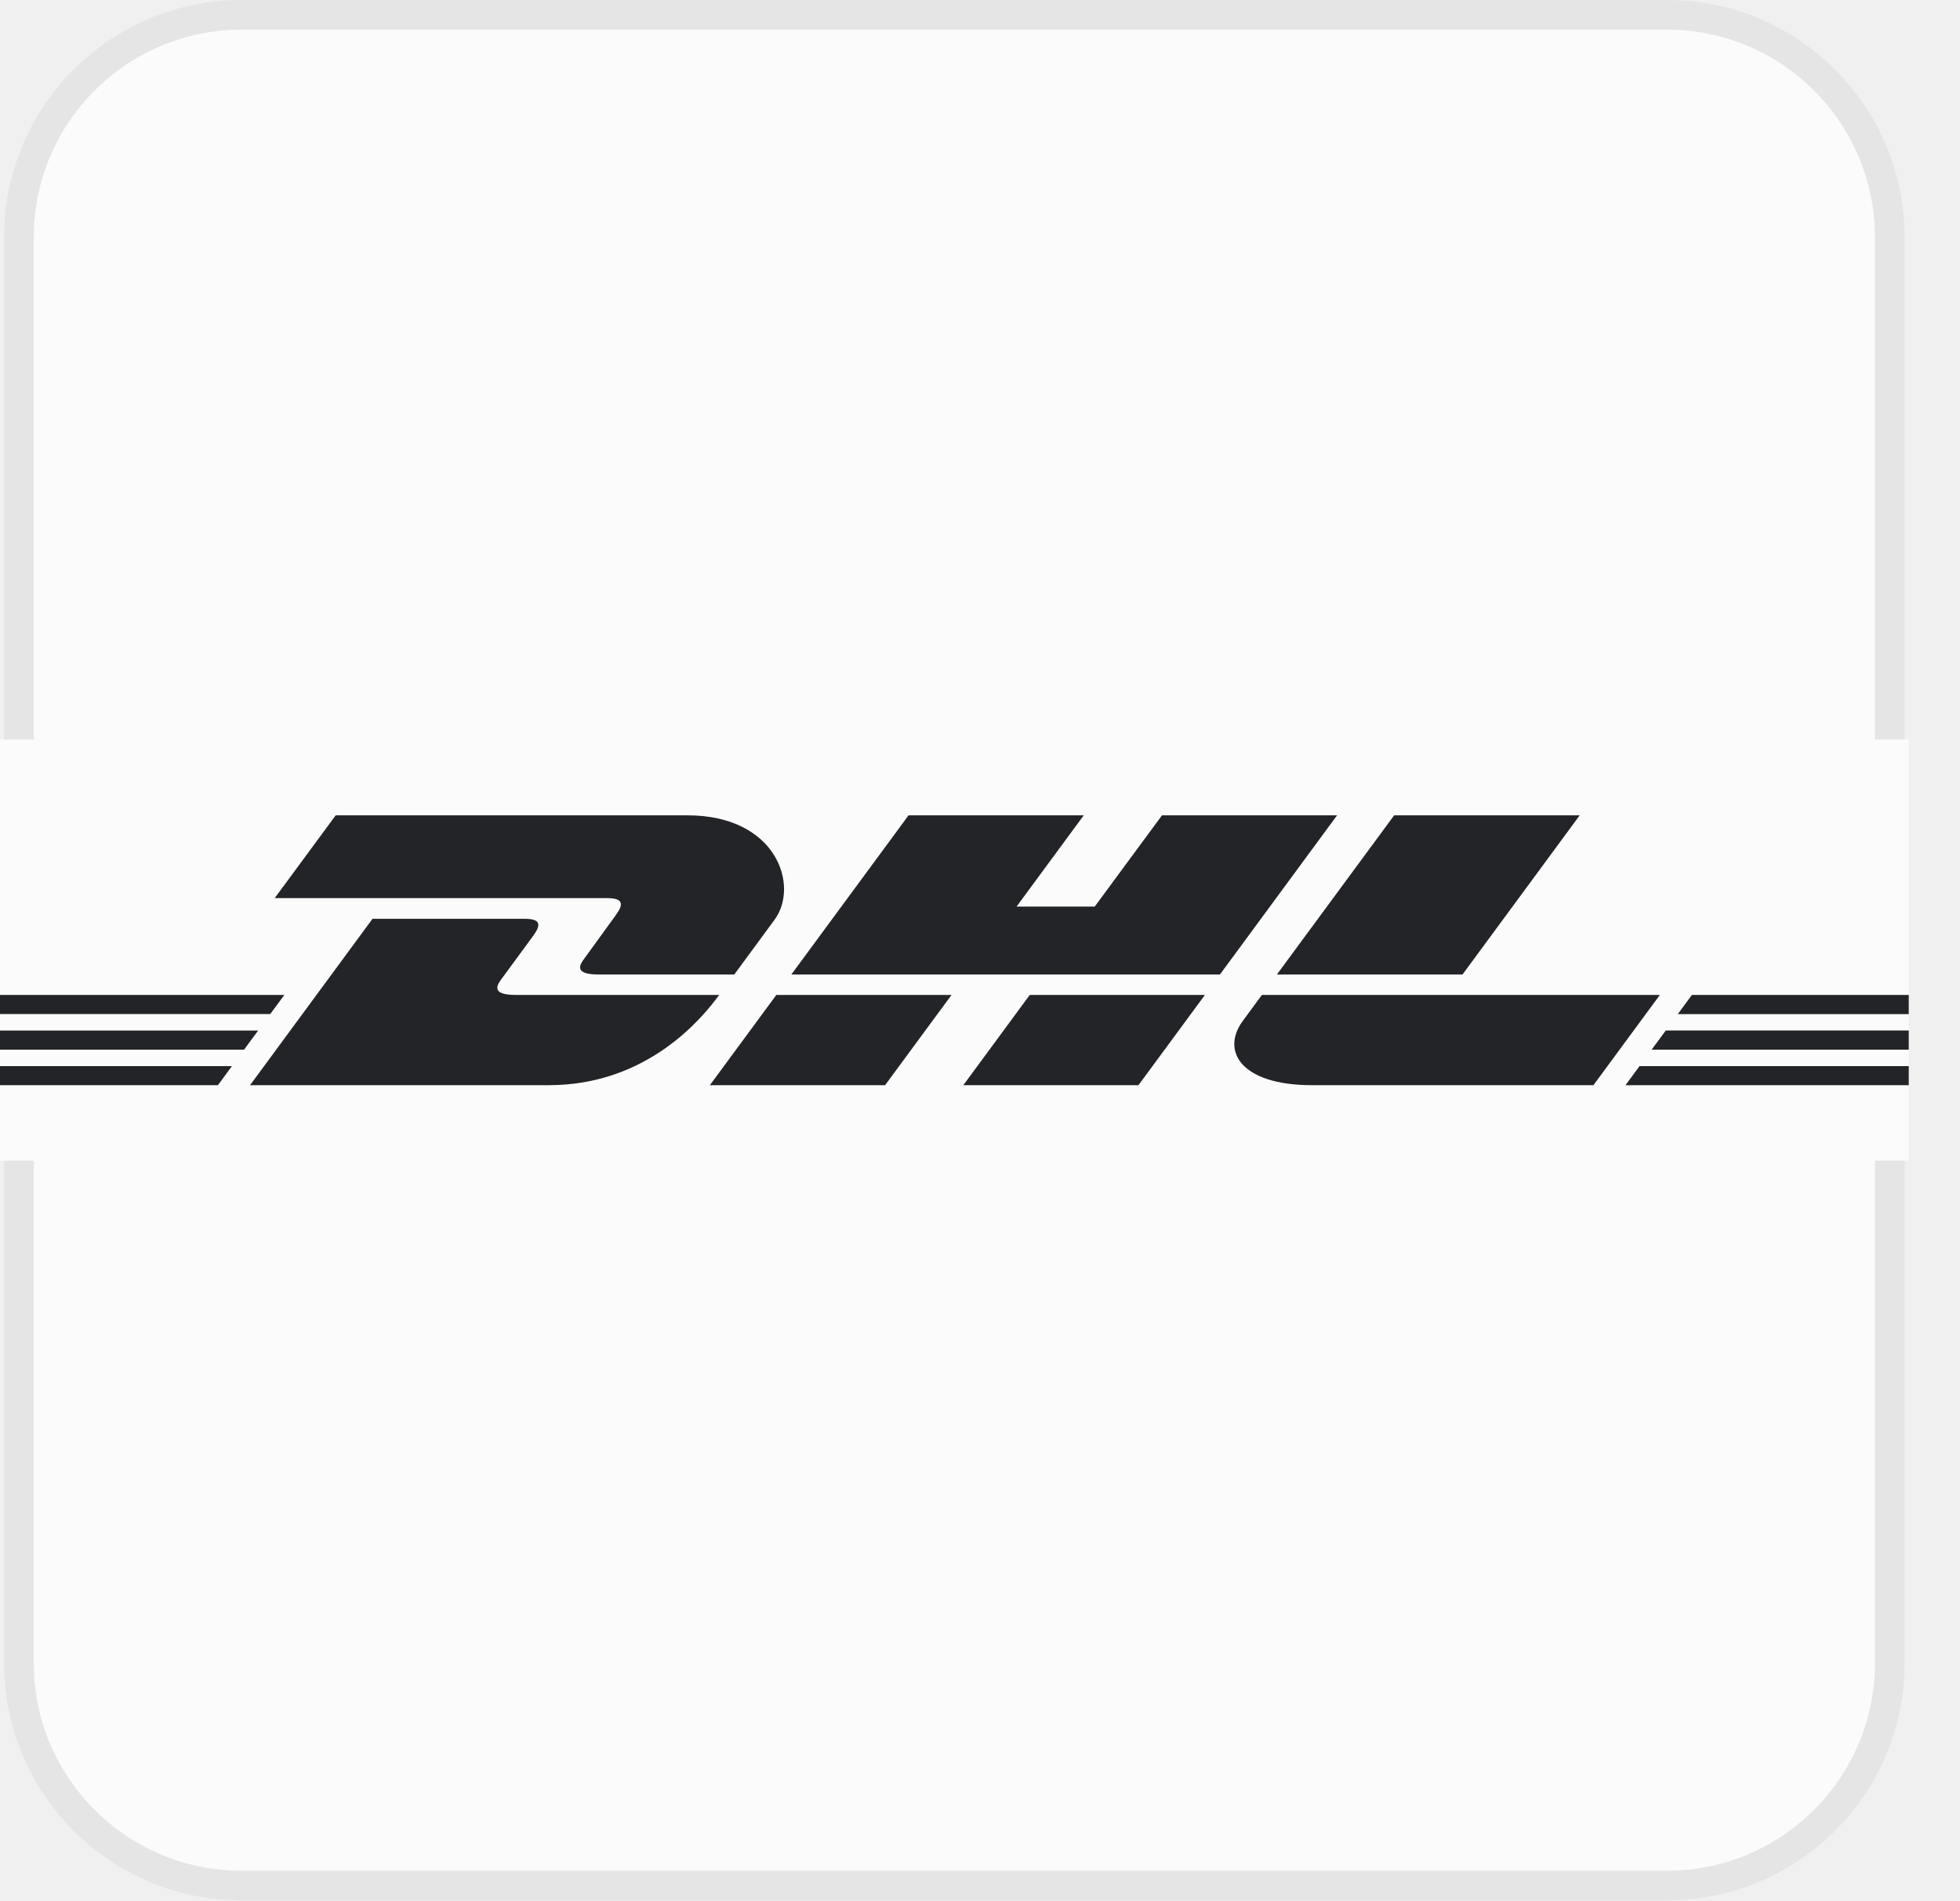
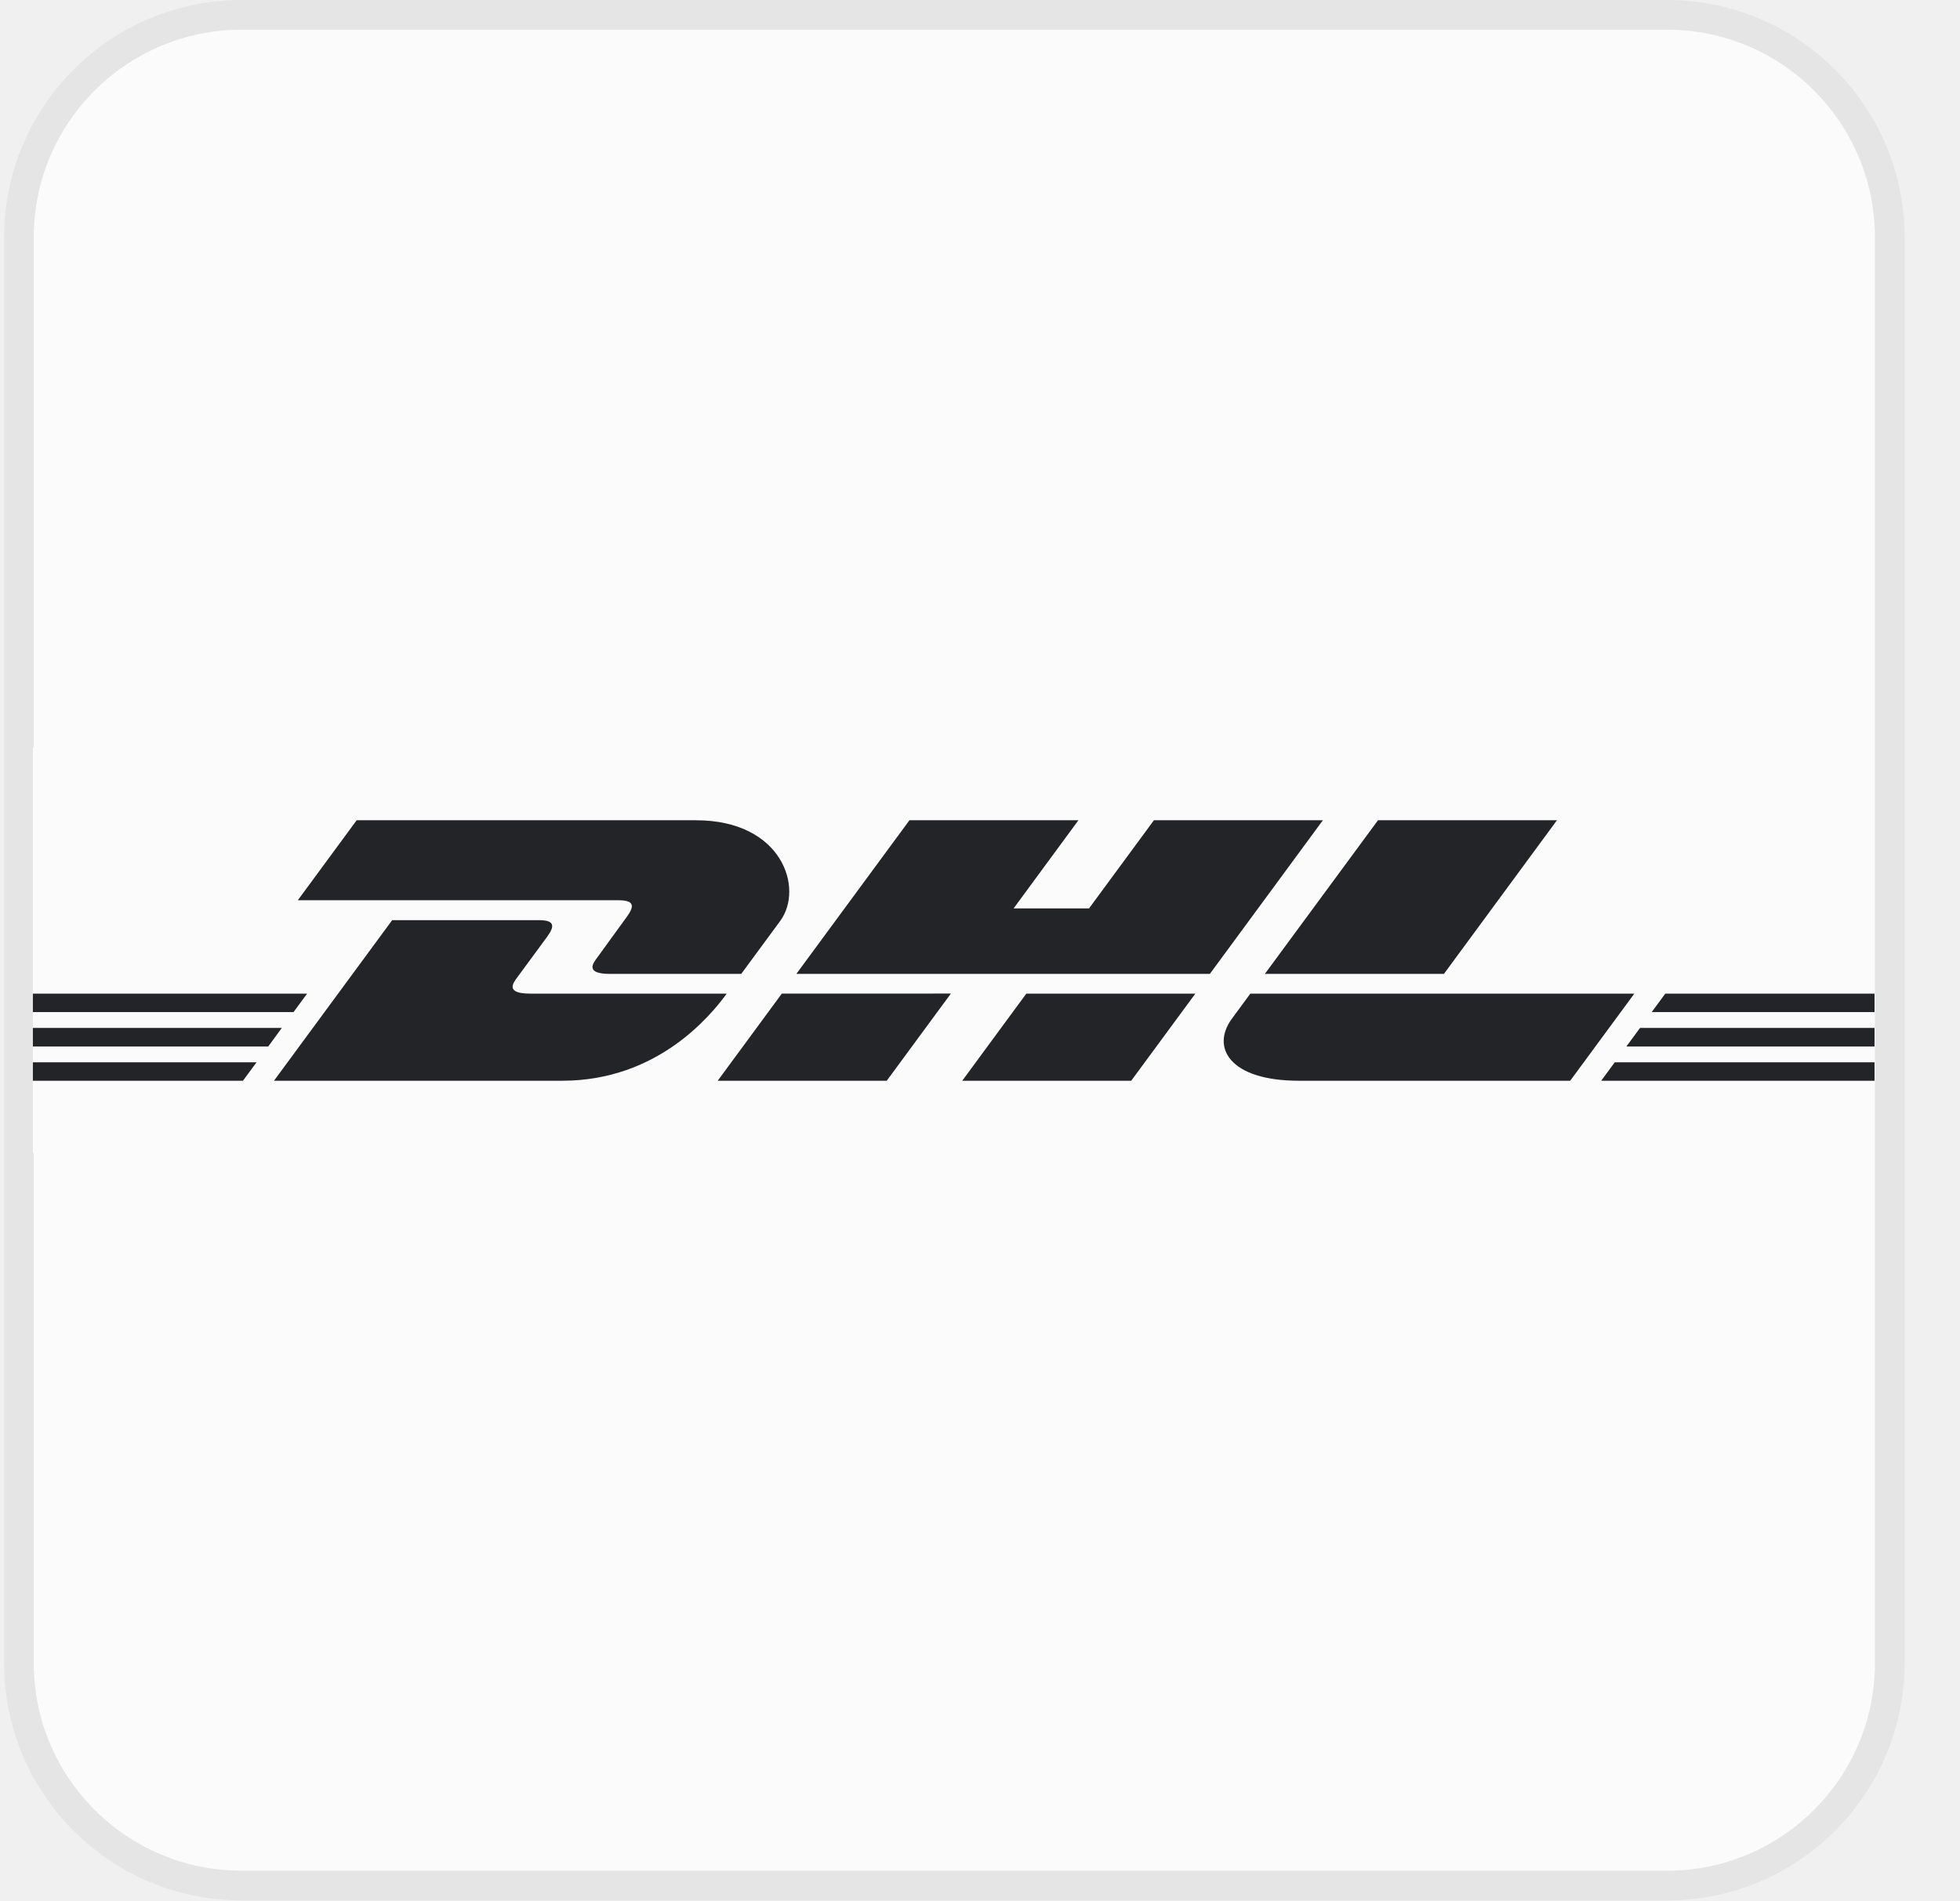
<svg xmlns="http://www.w3.org/2000/svg" width="33" height="32" viewBox="0 0 33 32" fill="none">
-   <rect x="0.318" y="0.25" width="31.5" height="31.5" rx="3.75" fill="#FBFBFB" />
-   <rect x="0.318" y="0.25" width="31.5" height="31.5" rx="3.75" stroke="#E5E5E5" stroke-width="0.5" />
-   <g clip-path="url(#clip0_588_3612)">
-     <path d="M0 19.545V12.453H32.137V19.545H0Z" fill="#FBFBFB" />
-     <path d="M10.362 15.418C10.222 15.608 9.987 15.939 9.844 16.132C9.771 16.23 9.64 16.409 10.075 16.409C10.534 16.409 12.363 16.409 12.363 16.409C12.363 16.409 12.732 15.907 13.041 15.487C13.462 14.916 13.078 13.729 11.574 13.729C10.228 13.729 5.652 13.729 5.652 13.729L4.625 15.123C4.625 15.123 9.948 15.123 10.222 15.123C10.504 15.123 10.5 15.231 10.362 15.418ZM8.681 16.753C8.246 16.753 8.377 16.574 8.45 16.476C8.593 16.283 8.832 15.956 8.972 15.765C9.11 15.578 9.114 15.471 8.831 15.471C8.558 15.471 6.272 15.471 6.272 15.471L4.21 18.273C4.21 18.273 7.893 18.273 9.239 18.273C10.899 18.273 11.824 17.144 12.109 16.753C12.109 16.753 9.141 16.753 8.681 16.753ZM11.952 18.273H14.902L16.021 16.753L13.071 16.753C13.07 16.753 11.952 18.273 11.952 18.273ZM19.564 13.729L18.432 15.265H17.116L18.247 13.729H15.297L13.324 16.409H20.54L22.512 13.729H19.564ZM16.219 18.273H19.168L20.287 16.753H17.338C17.337 16.753 16.219 18.273 16.219 18.273ZM0 17.353V17.675H4.109L4.346 17.353H0ZM4.788 16.753H0V17.075H4.55L4.788 16.753ZM0 18.273H3.669L3.905 17.952H0V18.273ZM27.808 17.675H32.137V17.352H28.046L27.808 17.675ZM27.368 18.273H32.137V17.952H27.604L27.368 18.273ZM28.486 16.753L28.249 17.076H32.137V16.753H28.486ZM24.624 16.409L26.597 13.729H23.473C23.472 13.729 21.499 16.409 21.499 16.409H24.624ZM21.246 16.753C21.246 16.753 21.03 17.047 20.926 17.189C20.555 17.69 20.883 18.273 22.092 18.273C23.488 18.273 26.828 18.273 26.828 18.273L27.947 16.753L21.246 16.753Z" fill="#222427" />
+   <g clip-path="url(#clip0_668_3448)">
+     <path d="M28.068 0.25H4.068C1.997 0.25 0.318 1.929 0.318 4V28C0.318 30.071 1.997 31.75 4.068 31.75H28.068C30.139 31.75 31.818 30.071 31.818 28V4C31.818 1.929 30.139 0.25 28.068 0.25Z" fill="#FBFBFB" />
+     <path d="M28.068 0.25H4.068C1.997 0.25 0.318 1.929 0.318 4V28C0.318 30.071 1.997 31.75 4.068 31.75H28.068C30.139 31.75 31.818 30.071 31.818 28V4C31.818 1.929 30.139 0.25 28.068 0.25Z" stroke="#E5E5E5" stroke-width="0.5" />
+     <mask id="mask0_668_3448" style="mask-type:luminance" maskUnits="userSpaceOnUse" x="0" y="12" width="32" height="8">
+       <path d="M31.561 12.58H0.552V19.423H31.561V12.58Z" fill="white" />
+     </mask>
+     <g mask="url(#mask0_668_3448)">
+       <path d="M0.552 19.423V12.58H31.561V19.423H0.552Z" fill="#FBFBFB" />
+       <path d="M10.55 15.443C10.414 15.627 10.187 15.945 10.05 16.132C9.979 16.227 9.853 16.399 10.272 16.399C10.716 16.399 12.48 16.399 12.48 16.399C12.48 16.399 12.836 15.914 13.135 15.509C13.54 14.959 13.17 13.812 11.719 13.812C10.42 13.812 6.005 13.812 6.005 13.812L5.014 15.159C5.014 15.159 10.15 15.159 10.414 15.159C10.687 15.159 10.683 15.262 10.55 15.443ZM8.927 16.731C8.508 16.731 8.635 16.558 8.705 16.463C8.843 16.277 9.073 15.961 9.209 15.778C9.342 15.597 9.345 15.494 9.073 15.494C8.809 15.494 6.603 15.494 6.603 15.494L4.613 18.198C4.613 18.198 8.167 18.198 9.466 18.198C11.068 18.198 11.96 17.108 12.236 16.731C12.236 16.731 9.371 16.731 8.927 16.731ZM12.084 18.198H14.93L16.01 16.73L13.163 16.731L12.084 18.198ZM19.428 13.812L18.336 15.296H17.066L18.157 13.812H15.312L13.408 16.399H20.37L22.273 13.812H19.428ZM16.201 18.198H19.046L20.126 16.731H17.28L16.201 18.198ZM0.552 17.309V17.621H4.516L4.745 17.309H0.552ZM5.171 16.731H0.552V17.042H4.942L5.171 16.731ZM0.552 18.198H4.091L4.319 17.888H0.552V18.198ZM27.383 17.621H31.561V17.309H27.613L27.383 17.621ZM26.959 18.198H31.561V17.888H27.187L26.959 18.198ZM28.038 16.731L27.809 17.042H31.561V16.731H28.038ZM24.311 16.399L26.214 13.812H23.201L21.296 16.399H24.311ZM21.052 16.731C21.052 16.731 20.844 17.015 20.742 17.152C20.385 17.635 20.701 18.198 21.867 18.198C23.215 18.198 26.437 18.198 26.437 18.198L27.517 16.731L21.052 16.731Z" fill="#222427" />
+     </g>
  </g>
  <defs>
-     <clipPath id="clip0_588_3612">
-       <rect width="32.137" height="7.092" fill="white" transform="translate(0 12.4531)" />
+     <clipPath id="clip0_668_3448">
+       <rect width="33" height="32" fill="white" />
    </clipPath>
  </defs>
</svg>
